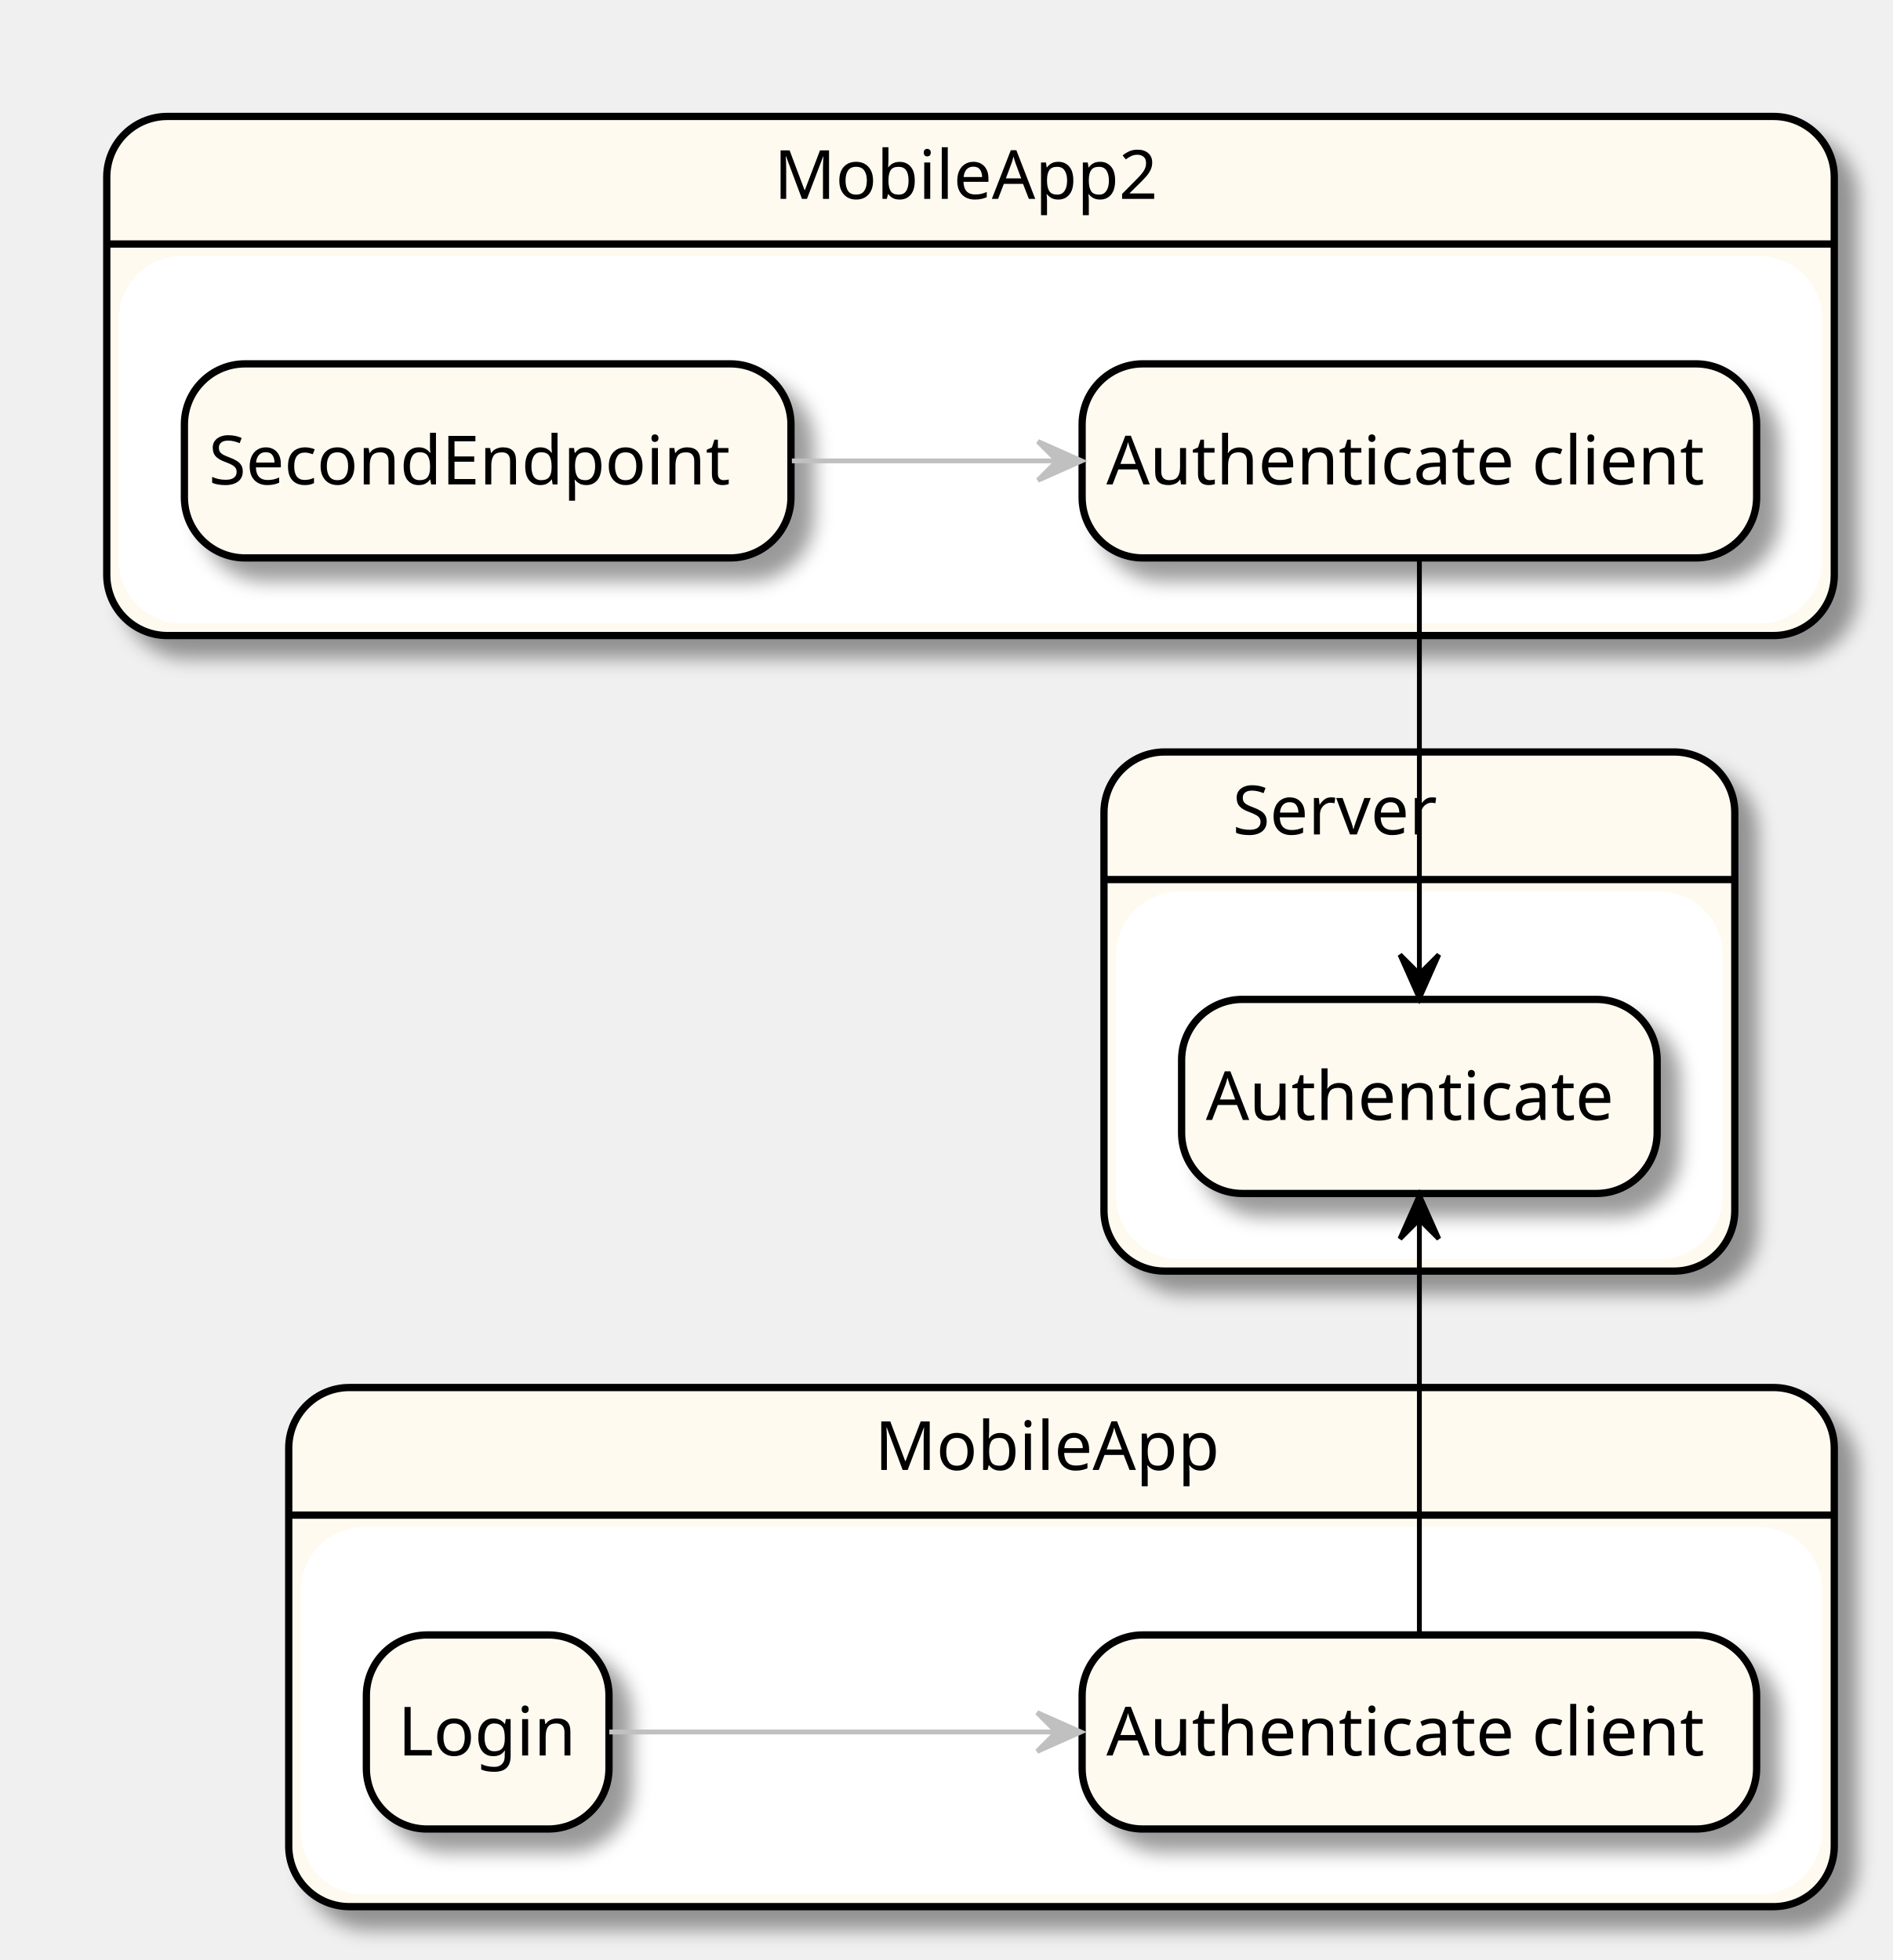
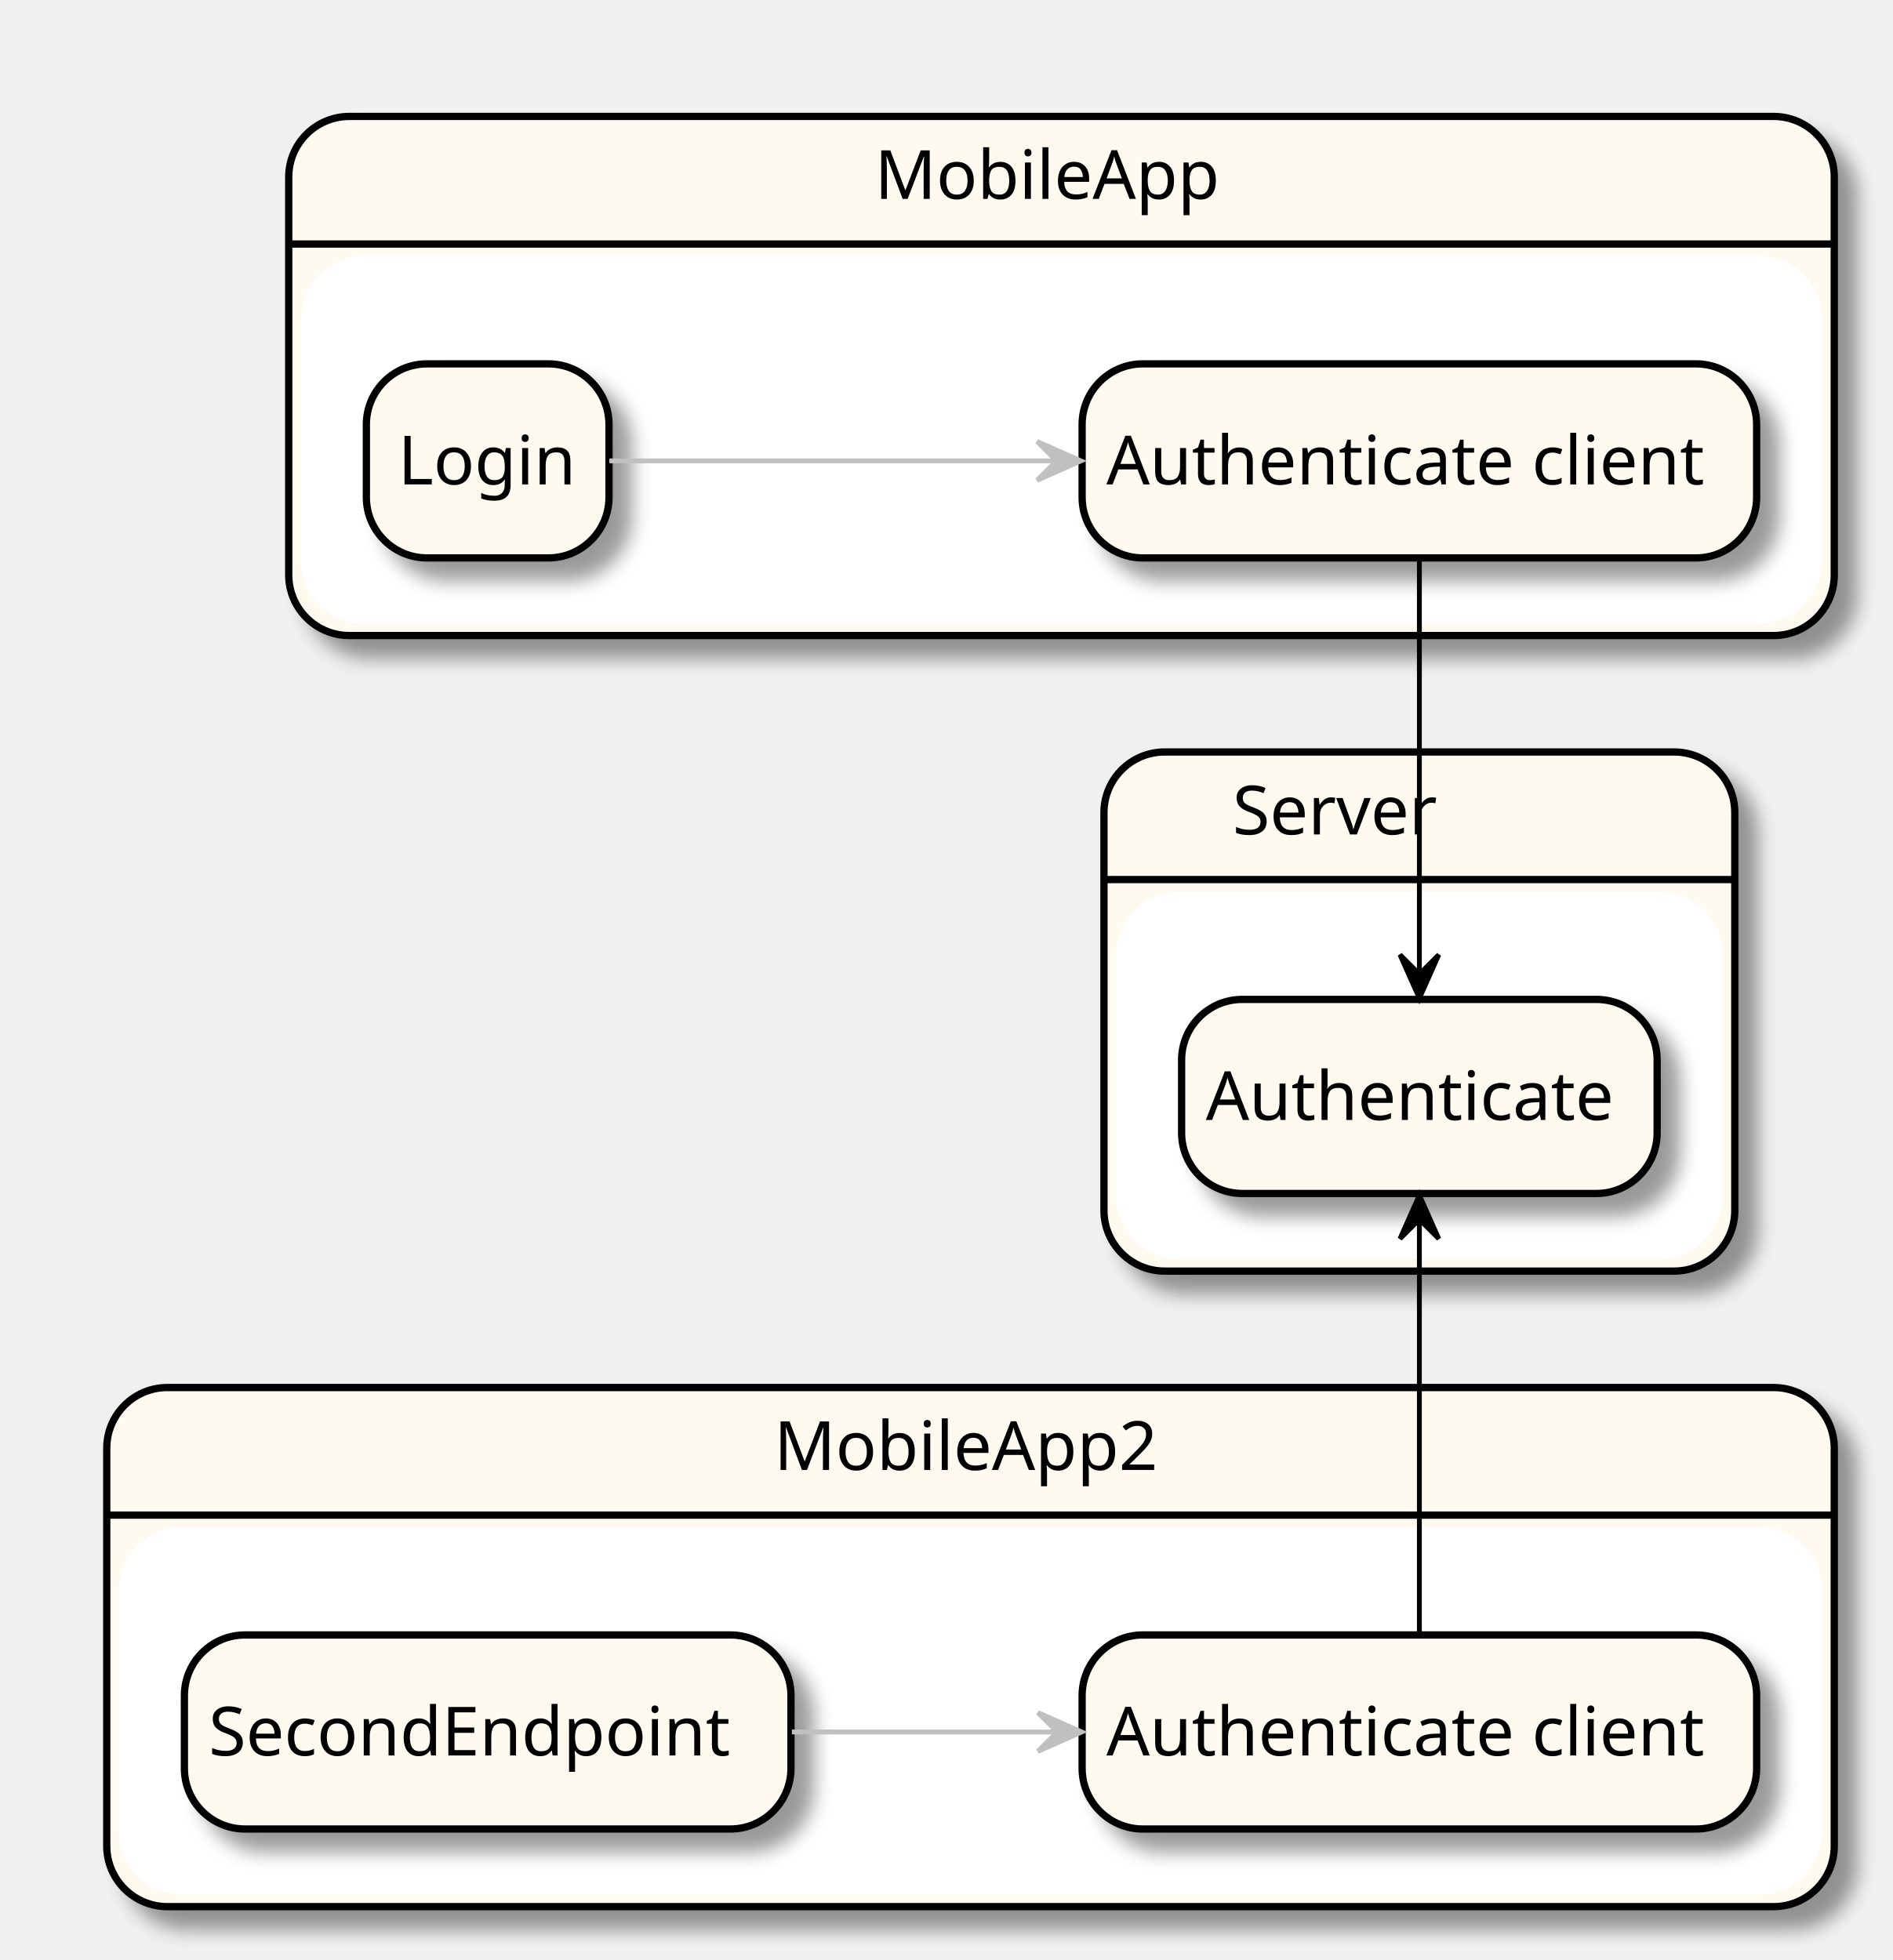
<svg xmlns="http://www.w3.org/2000/svg" contentScriptType="application/ecmascript" contentStyleType="text/css" height="404px" preserveAspectRatio="none" style="width:390px;height:404px;" version="1.1" viewBox="0 0 390 404" width="390px" zoomAndPan="magnify">
  <defs>
-     <filter height="300%" id="fwrnzsdtc354j" width="300%" x="-1" y="-1">
+     <filter height="300%" id="f1l7m4vc2c307h" width="300%" x="-1" y="-1">
      <feGaussianBlur result="blurOut" stdDeviation="2.0" />
      <feColorMatrix in="blurOut" result="blurOut2" type="matrix" values="0 0 0 0 0 0 0 0 0 0 0 0 0 0 0 0 0 0 .4 0" />
      <feOffset dx="4.0" dy="4.0" in="blurOut2" result="blurOut3" />
      <feBlend in="SourceGraphic" in2="blurOut3" mode="normal" />
    </filter>
  </defs>
  <g>
-     <rect fill="#FFFAF0" filter="url(#fwrnzsdtc354j)" height="107" rx="12.5" ry="12.5" style="stroke: #000000; stroke-width: 1.5;" width="318.5" x="59.5" y="286" />
-     <rect fill="#FFFFFF" height="74.703" rx="12.5" ry="12.5" style="stroke: #FFFFFF; stroke-width: 1.0;" width="312.5" x="62.5" y="315.297" />
-     <line style="stroke: #000000; stroke-width: 1.5;" x1="59.5" x2="378" y1="312.297" y2="312.297" />
-     <text fill="#000000" font-family="sans-serif" font-size="14" lengthAdjust="spacingAndGlyphs" textLength="72" x="180.25" y="302.995">MobileApp</text>
-     <rect fill="#FFFAF0" filter="url(#fwrnzsdtc354j)" height="107" rx="12.5" ry="12.5" style="stroke: #000000; stroke-width: 1.5;" width="356" x="22" y="24" />
-     <rect fill="#FFFFFF" height="74.703" rx="12.5" ry="12.5" style="stroke: #FFFFFF; stroke-width: 1.0;" width="350" x="25" y="53.297" />
-     <line style="stroke: #000000; stroke-width: 1.5;" x1="22" x2="378" y1="50.297" y2="50.297" />
-     <text fill="#000000" font-family="sans-serif" font-size="14" lengthAdjust="spacingAndGlyphs" textLength="81" x="159.5" y="40.995">MobileApp2</text>
-     <rect fill="#FFFAF0" filter="url(#fwrnzsdtc354j)" height="107" rx="12.5" ry="12.5" style="stroke: #000000; stroke-width: 1.5;" width="130" x="227.5" y="155" />
+     <rect fill="#FFFAF0" filter="url(#f1l7m4vc2c307h)" height="107" rx="12.5" ry="12.5" style="stroke: #000000; stroke-width: 1.5;" width="318.5" x="59.5" y="24" />
+     <rect fill="#FFFFFF" height="74.703" rx="12.5" ry="12.5" style="stroke: #FFFFFF; stroke-width: 1.0;" width="312.5" x="62.5" y="53.297" />
+     <line style="stroke: #000000; stroke-width: 1.5;" x1="59.5" x2="378" y1="50.297" y2="50.297" />
+     <text fill="#000000" font-family="sans-serif" font-size="14" lengthAdjust="spacingAndGlyphs" textLength="72" x="180.25" y="40.995">MobileApp</text>
+     <rect fill="#FFFAF0" filter="url(#f1l7m4vc2c307h)" height="107" rx="12.5" ry="12.5" style="stroke: #000000; stroke-width: 1.5;" width="356" x="22" y="286" />
+     <rect fill="#FFFFFF" height="74.703" rx="12.5" ry="12.5" style="stroke: #FFFFFF; stroke-width: 1.0;" width="350" x="25" y="315.297" />
+     <line style="stroke: #000000; stroke-width: 1.5;" x1="22" x2="378" y1="312.297" y2="312.297" />
+     <text fill="#000000" font-family="sans-serif" font-size="14" lengthAdjust="spacingAndGlyphs" textLength="81" x="159.5" y="302.995">MobileApp2</text>
+     <rect fill="#FFFAF0" filter="url(#f1l7m4vc2c307h)" height="107" rx="12.5" ry="12.5" style="stroke: #000000; stroke-width: 1.5;" width="130" x="227.5" y="155" />
    <rect fill="#FFFFFF" height="74.703" rx="12.5" ry="12.5" style="stroke: #FFFFFF; stroke-width: 1.0;" width="124" x="230.5" y="184.297" />
    <line style="stroke: #000000; stroke-width: 1.5;" x1="227.5" x2="357.5" y1="181.297" y2="181.297" />
    <text fill="#000000" font-family="sans-serif" font-size="14" lengthAdjust="spacingAndGlyphs" textLength="44" x="254" y="171.995">Server</text>
-     <rect fill="#FFFAF0" filter="url(#fwrnzsdtc354j)" height="40" rx="12.5" ry="12.5" style="stroke: #000000; stroke-width: 1.5;" width="139" x="223" y="337" />
+     <rect fill="#FFFAF0" filter="url(#f1l7m4vc2c307h)" height="40" rx="12.5" ry="12.5" style="stroke: #000000; stroke-width: 1.5;" width="139" x="223" y="75" />
+     <text fill="#000000" font-family="sans-serif" font-size="14" lengthAdjust="spacingAndGlyphs" textLength="129" x="228" y="99.847">Authenticate client</text>
+     <rect fill="#FFFAF0" filter="url(#f1l7m4vc2c307h)" height="40" rx="12.5" ry="12.5" style="stroke: #000000; stroke-width: 1.5;" width="50" x="75.5" y="75" />
+     <text fill="#000000" font-family="sans-serif" font-size="14" lengthAdjust="spacingAndGlyphs" textLength="37" x="82" y="99.847">Login</text>
+     <rect fill="#FFFAF0" filter="url(#f1l7m4vc2c307h)" height="40" rx="12.5" ry="12.5" style="stroke: #000000; stroke-width: 1.5;" width="139" x="223" y="337" />
    <text fill="#000000" font-family="sans-serif" font-size="14" lengthAdjust="spacingAndGlyphs" textLength="129" x="228" y="361.847">Authenticate client</text>
-     <rect fill="#FFFAF0" filter="url(#fwrnzsdtc354j)" height="40" rx="12.5" ry="12.5" style="stroke: #000000; stroke-width: 1.5;" width="50" x="75.5" y="337" />
-     <text fill="#000000" font-family="sans-serif" font-size="14" lengthAdjust="spacingAndGlyphs" textLength="37" x="82" y="361.847">Login</text>
-     <rect fill="#FFFAF0" filter="url(#fwrnzsdtc354j)" height="40" rx="12.5" ry="12.5" style="stroke: #000000; stroke-width: 1.5;" width="139" x="223" y="75" />
-     <text fill="#000000" font-family="sans-serif" font-size="14" lengthAdjust="spacingAndGlyphs" textLength="129" x="228" y="99.847">Authenticate client</text>
-     <rect fill="#FFFAF0" filter="url(#fwrnzsdtc354j)" height="40" rx="12.5" ry="12.5" style="stroke: #000000; stroke-width: 1.5;" width="125" x="38" y="75" />
-     <text fill="#000000" font-family="sans-serif" font-size="14" lengthAdjust="spacingAndGlyphs" textLength="115" x="43" y="99.847">SecondEndpoint</text>
-     <rect fill="#FFFAF0" filter="url(#fwrnzsdtc354j)" height="40" rx="12.5" ry="12.5" style="stroke: #000000; stroke-width: 1.5;" width="98" x="243.5" y="206" />
+     <rect fill="#FFFAF0" filter="url(#f1l7m4vc2c307h)" height="40" rx="12.5" ry="12.5" style="stroke: #000000; stroke-width: 1.5;" width="125" x="38" y="337" />
+     <text fill="#000000" font-family="sans-serif" font-size="14" lengthAdjust="spacingAndGlyphs" textLength="115" x="43" y="361.847">SecondEndpoint</text>
+     <rect fill="#FFFAF0" filter="url(#f1l7m4vc2c307h)" height="40" rx="12.5" ry="12.5" style="stroke: #000000; stroke-width: 1.5;" width="98" x="243.5" y="206" />
    <text fill="#000000" font-family="sans-serif" font-size="14" lengthAdjust="spacingAndGlyphs" textLength="88" x="248.5" y="230.847">Authenticate</text>
-     <path d="M125.564,357 C148.691,357 184.851,357 217.519,357 " fill="none" id="_1-&gt;_0" style="stroke: #C0C0C0; stroke-width: 1.0;" />
-     <polygon fill="#C0C0C0" points="222.729,357,213.729,353,217.729,357,213.729,361,222.729,357" style="stroke: #C0C0C0; stroke-width: 1.0;" />
-     <path d="M292.5,336.787 C292.5,308.405 292.5,280.022 292.5,251.639 " fill="none" id="_0-&gt;_4" style="stroke: #000000; stroke-width: 1.0;" />
+     <path d="M163.188,357 C180.619,357 199.765,357 217.826,357 " fill="none" id="_3-&gt;_2" style="stroke: #C0C0C0; stroke-width: 1.0;" />
+     <polygon fill="#C0C0C0" points="222.889,357,213.889,353,217.889,357,213.889,361,222.889,357" style="stroke: #C0C0C0; stroke-width: 1.0;" />
+     <path d="M292.5,336.787 C292.5,308.405 292.5,280.022 292.5,251.639 " fill="none" id="_2-&gt;_4" style="stroke: #000000; stroke-width: 1.0;" />
    <polygon fill="#000000" points="292.5,246.34,288.5,255.34,292.5,251.34,296.5,255.34,292.5,246.34" style="stroke: #000000; stroke-width: 1.0;" />
-     <path d="M163.188,95 C180.619,95 199.765,95 217.826,95 " fill="none" id="_3-&gt;_2" style="stroke: #C0C0C0; stroke-width: 1.0;" />
-     <polygon fill="#C0C0C0" points="222.889,95,213.889,91,217.889,95,213.889,99,222.889,95" style="stroke: #C0C0C0; stroke-width: 1.0;" />
-     <path d="M292.5,115.34 C292.5,143.722 292.5,172.105 292.5,200.487 " fill="none" id="_2-&gt;_4" style="stroke: #000000; stroke-width: 1.0;" />
+     <path d="M125.564,95 C148.691,95 184.851,95 217.519,95 " fill="none" id="_1-&gt;_0" style="stroke: #C0C0C0; stroke-width: 1.0;" />
+     <polygon fill="#C0C0C0" points="222.729,95,213.729,91,217.729,95,213.729,99,222.729,95" style="stroke: #C0C0C0; stroke-width: 1.0;" />
+     <path d="M292.5,115.34 C292.5,143.722 292.5,172.105 292.5,200.487 " fill="none" id="_0-&gt;_4" style="stroke: #000000; stroke-width: 1.0;" />
    <polygon fill="#000000" points="292.5,205.787,296.5,196.787,292.5,200.787,288.5,196.787,292.5,205.787" style="stroke: #000000; stroke-width: 1.0;" />
  </g>
</svg>
